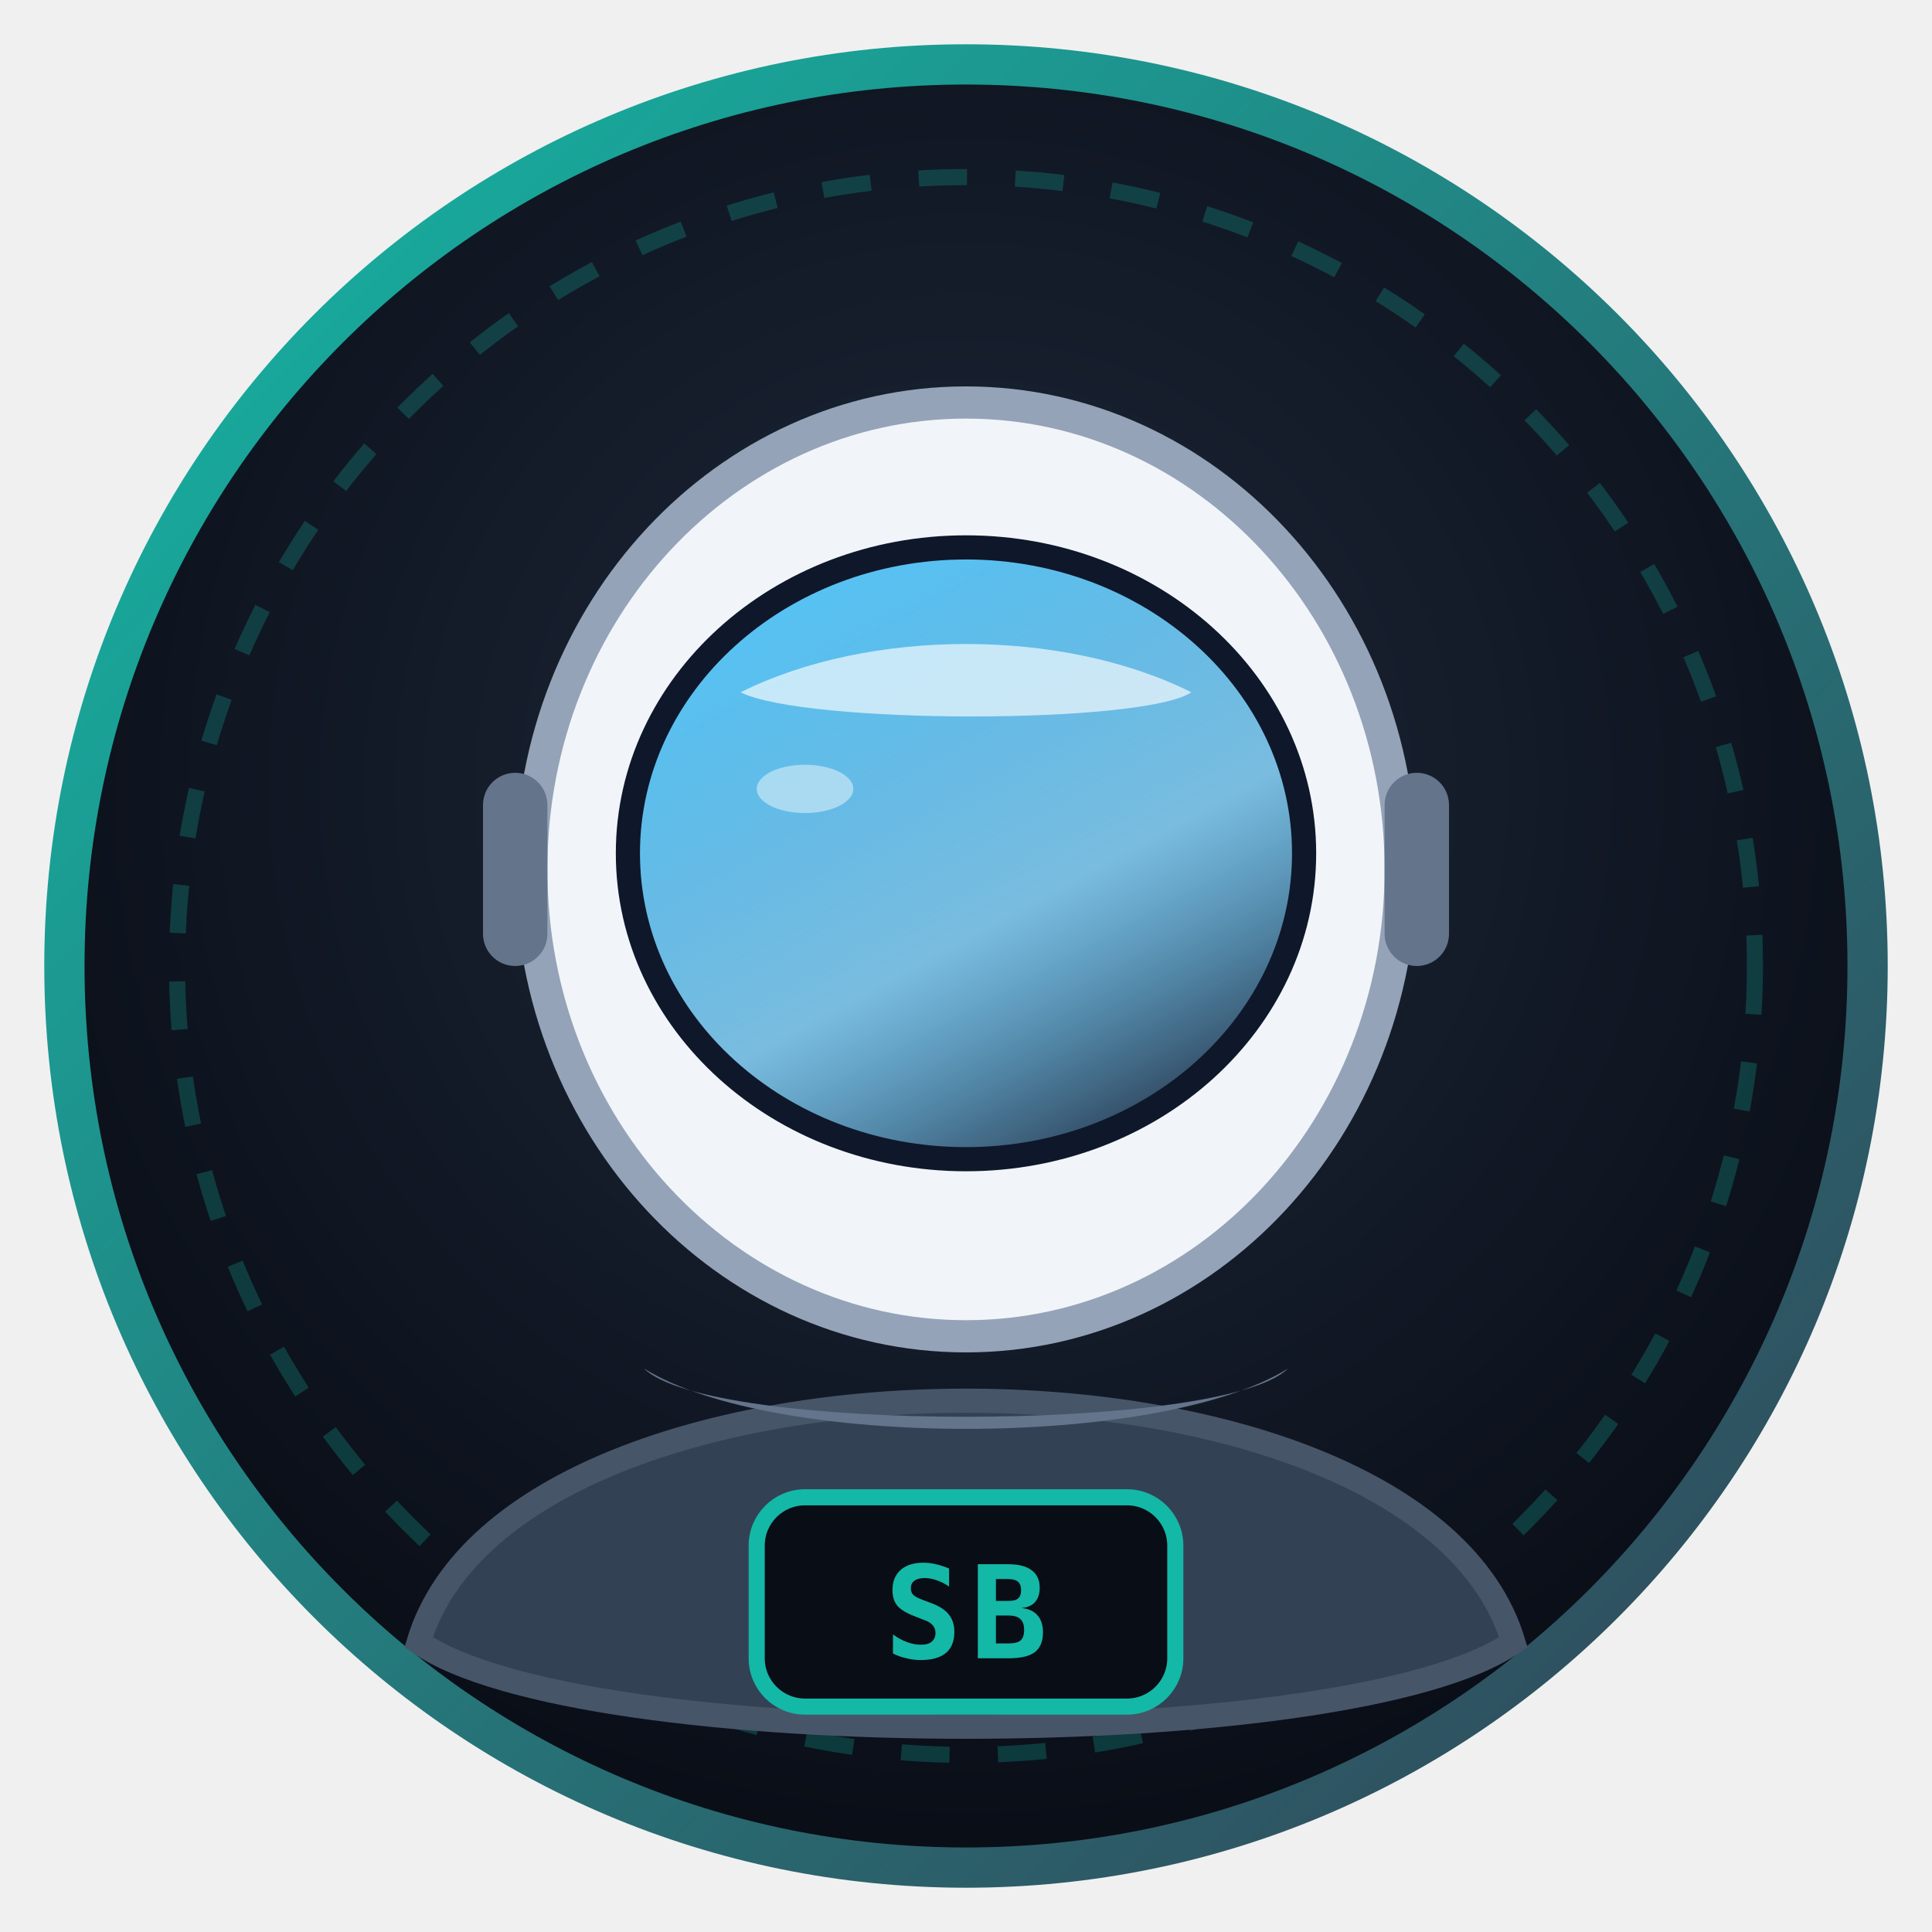
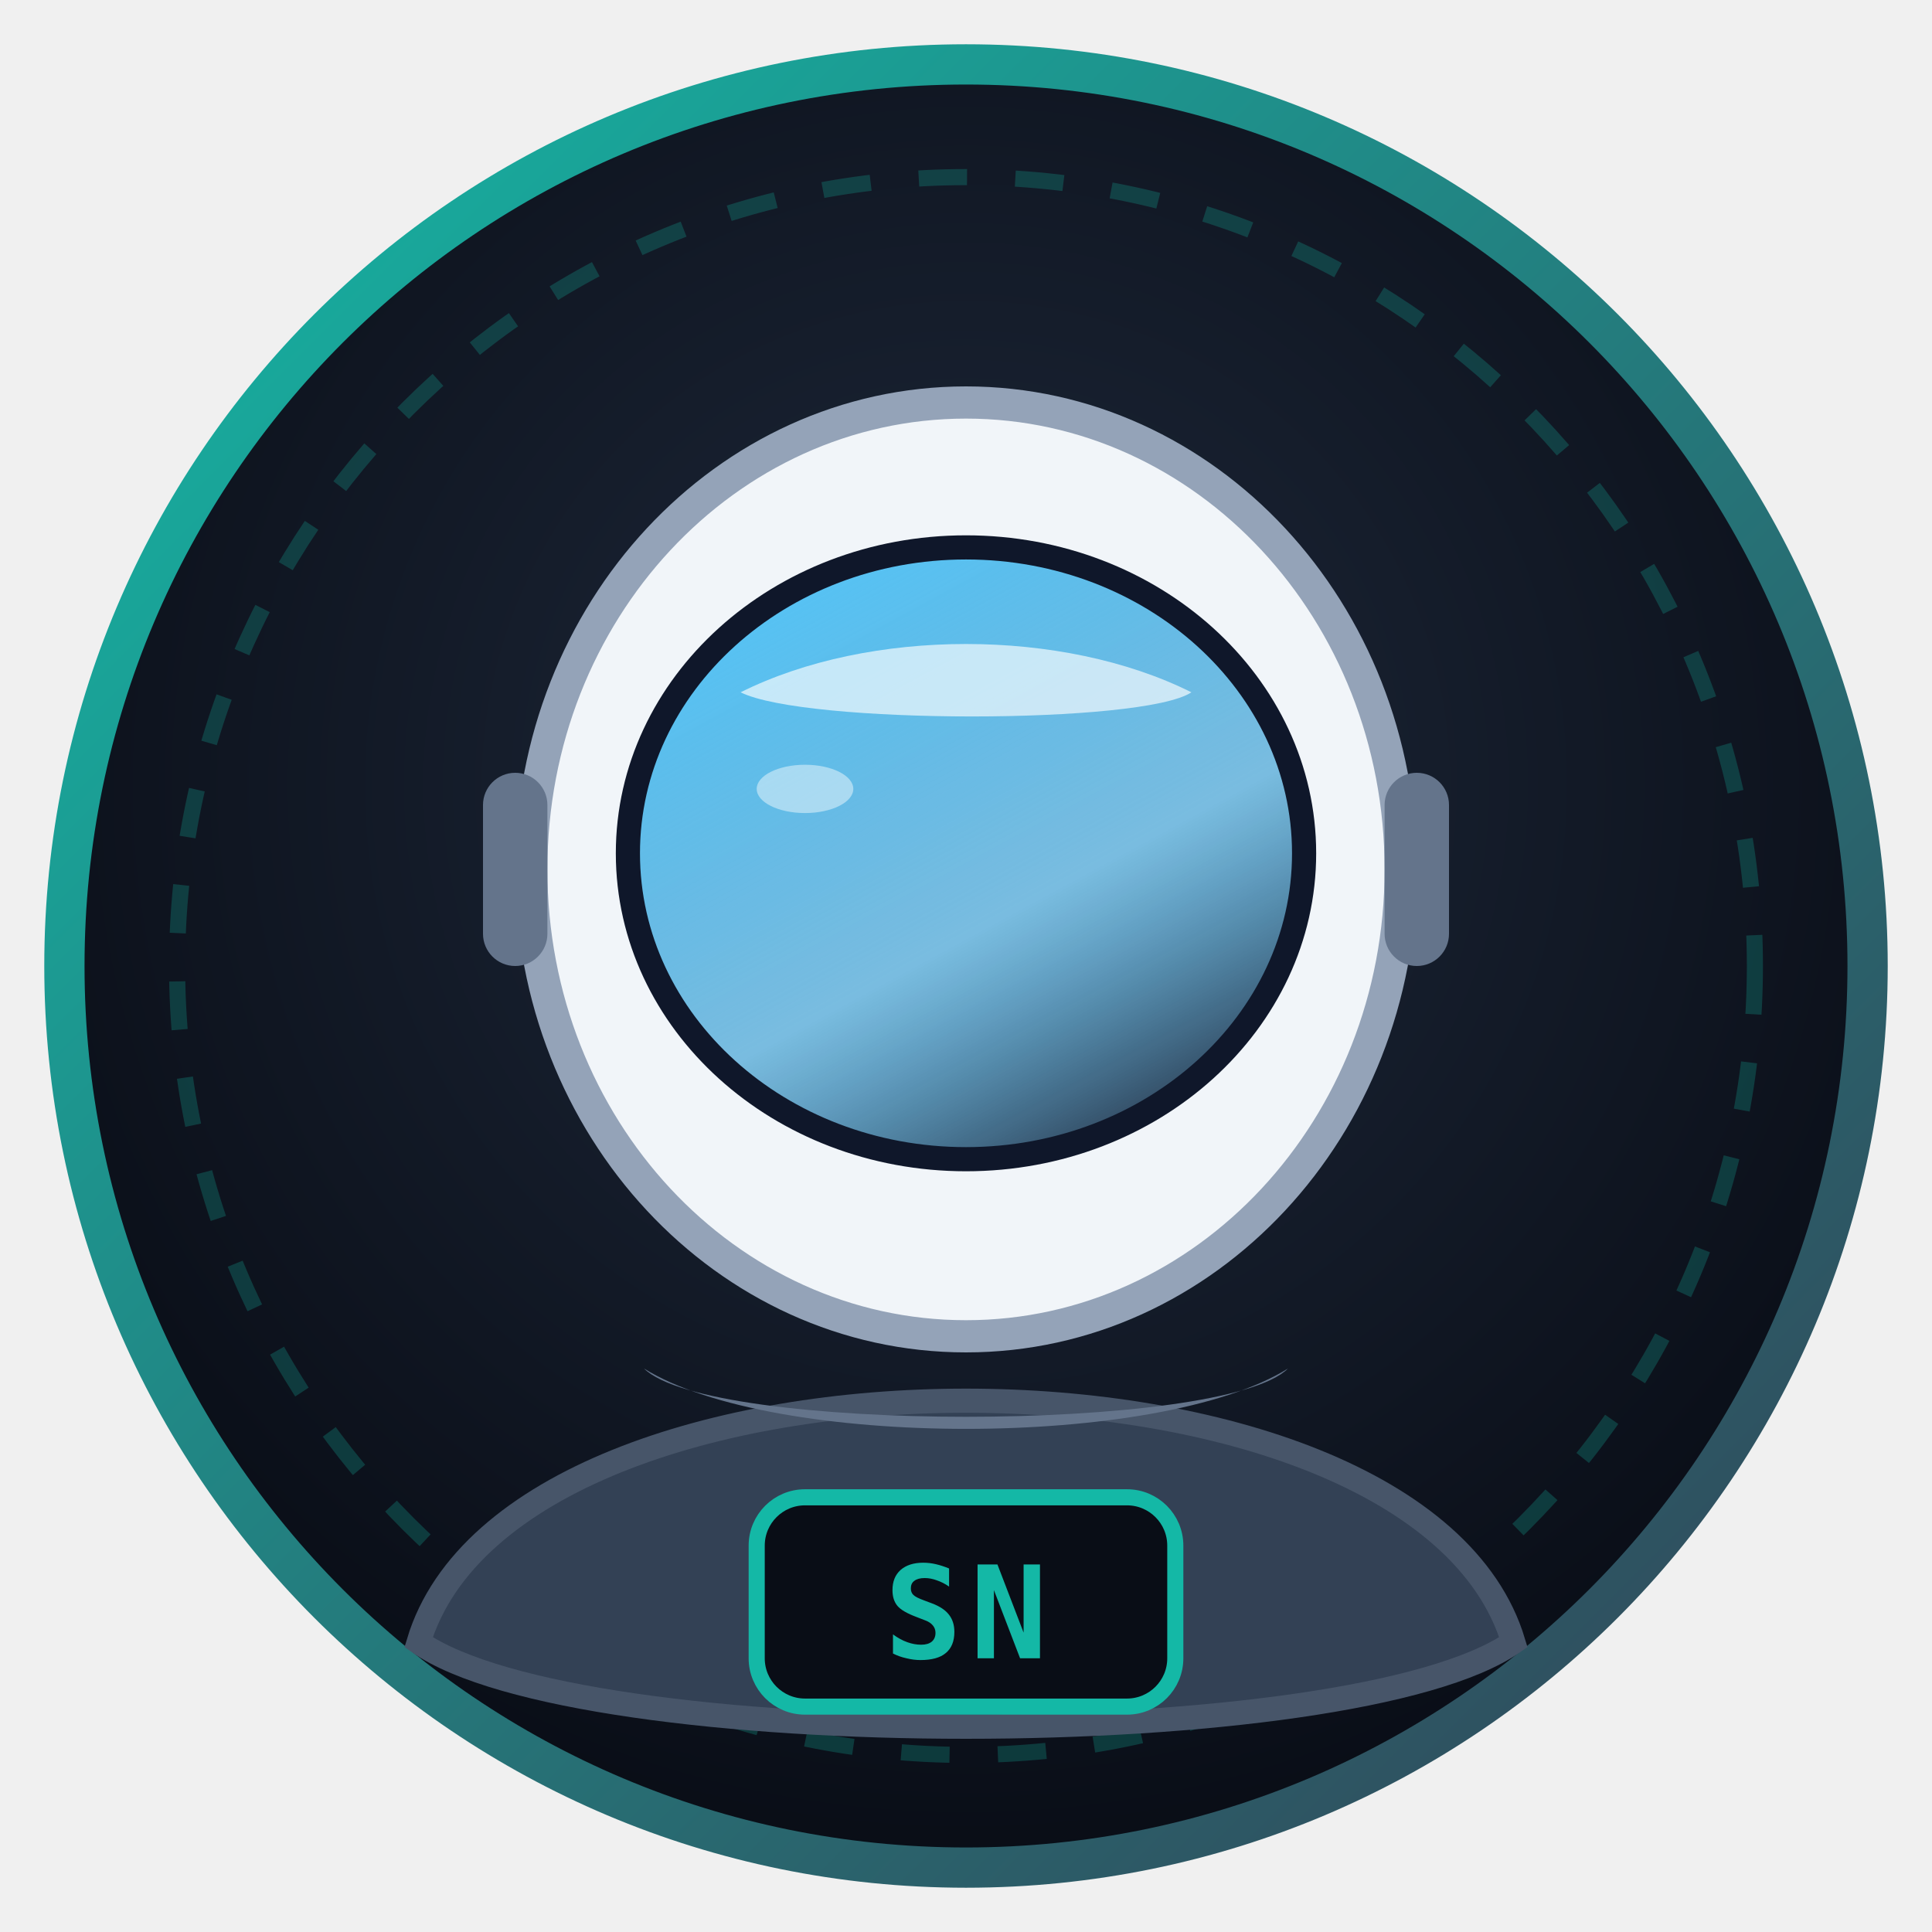
<svg xmlns="http://www.w3.org/2000/svg" viewBox="0 0 120 120" width="120" height="120">
  <defs>
    <radialGradient id="bg-sheetal" cx="50%" cy="40%" r="60%">
      <stop offset="0%" stop-color="#1E293B" />
      <stop offset="100%" stop-color="#090D16" />
    </radialGradient>
    <linearGradient id="ring-sheetal" x1="0%" y1="0%" x2="100%" y2="100%">
      <stop offset="0%" stop-color="#14B8A6" />
      <stop offset="100%" stop-color="#334155" />
    </linearGradient>
    <linearGradient id="visor-sheetal" x1="20%" y1="0%" x2="80%" y2="100%">
      <stop offset="0%" stop-color="#38BDF8" stop-opacity="0.85" />
      <stop offset="60%" stop-color="#0284C7" stop-opacity="0.5" />
      <stop offset="100%" stop-color="#0F172A" stop-opacity="0.9" />
    </linearGradient>
  </defs>
  <circle cx="60" cy="60" r="56" fill="url(#bg-sheetal)" stroke="url(#ring-sheetal)" stroke-width="2.5" />
  <circle cx="60" cy="60" r="49" fill="none" stroke="#14B8A6" stroke-opacity="0.25" stroke-dasharray="3 3" />
  <path d="M 26 102 C 32 82, 88 82, 94 102 C 84 109, 36 109, 26 102 Z" fill="#334155" stroke="#475569" stroke-width="1.5" />
  <path d="M 40 85 C 48 90, 72 90, 80 85 C 76 89, 44 89, 40 85 Z" fill="#64748B" />
  <ellipse cx="60" cy="54" rx="27" ry="29" fill="#F1F5F9" stroke="#94A3B8" stroke-width="2" />
  <rect x="30" y="48" width="4" height="12" rx="2" fill="#64748B" />
  <rect x="86" y="48" width="4" height="12" rx="2" fill="#64748B" />
  <ellipse cx="60" cy="53" rx="21" ry="19" fill="url(#visor-sheetal)" stroke="#0F172A" stroke-width="1.5" />
  <path d="M 46 43 C 54 39, 66 39, 74 43 C 71 45, 50 45, 46 43 Z" fill="#FFFFFF" fill-opacity="0.65" />
  <ellipse cx="50" cy="49" rx="3" ry="1.5" fill="#FFFFFF" fill-opacity="0.45" />
  <rect x="47" y="93" width="26" height="13" rx="3" fill="#090D16" stroke="#14B8A6" stroke-width="1" />
-   <text x="60" y="103" text-anchor="middle" font-family="'JetBrains Mono', monospace" font-size="8" font-weight="700" fill="#14B8A6" letter-spacing="0.5">SB</text>
+   <text x="60" y="103" text-anchor="middle" font-family="'JetBrains Mono', monospace" font-size="8" font-weight="700" fill="#14B8A6" letter-spacing="0.5">SN</text>
</svg>
